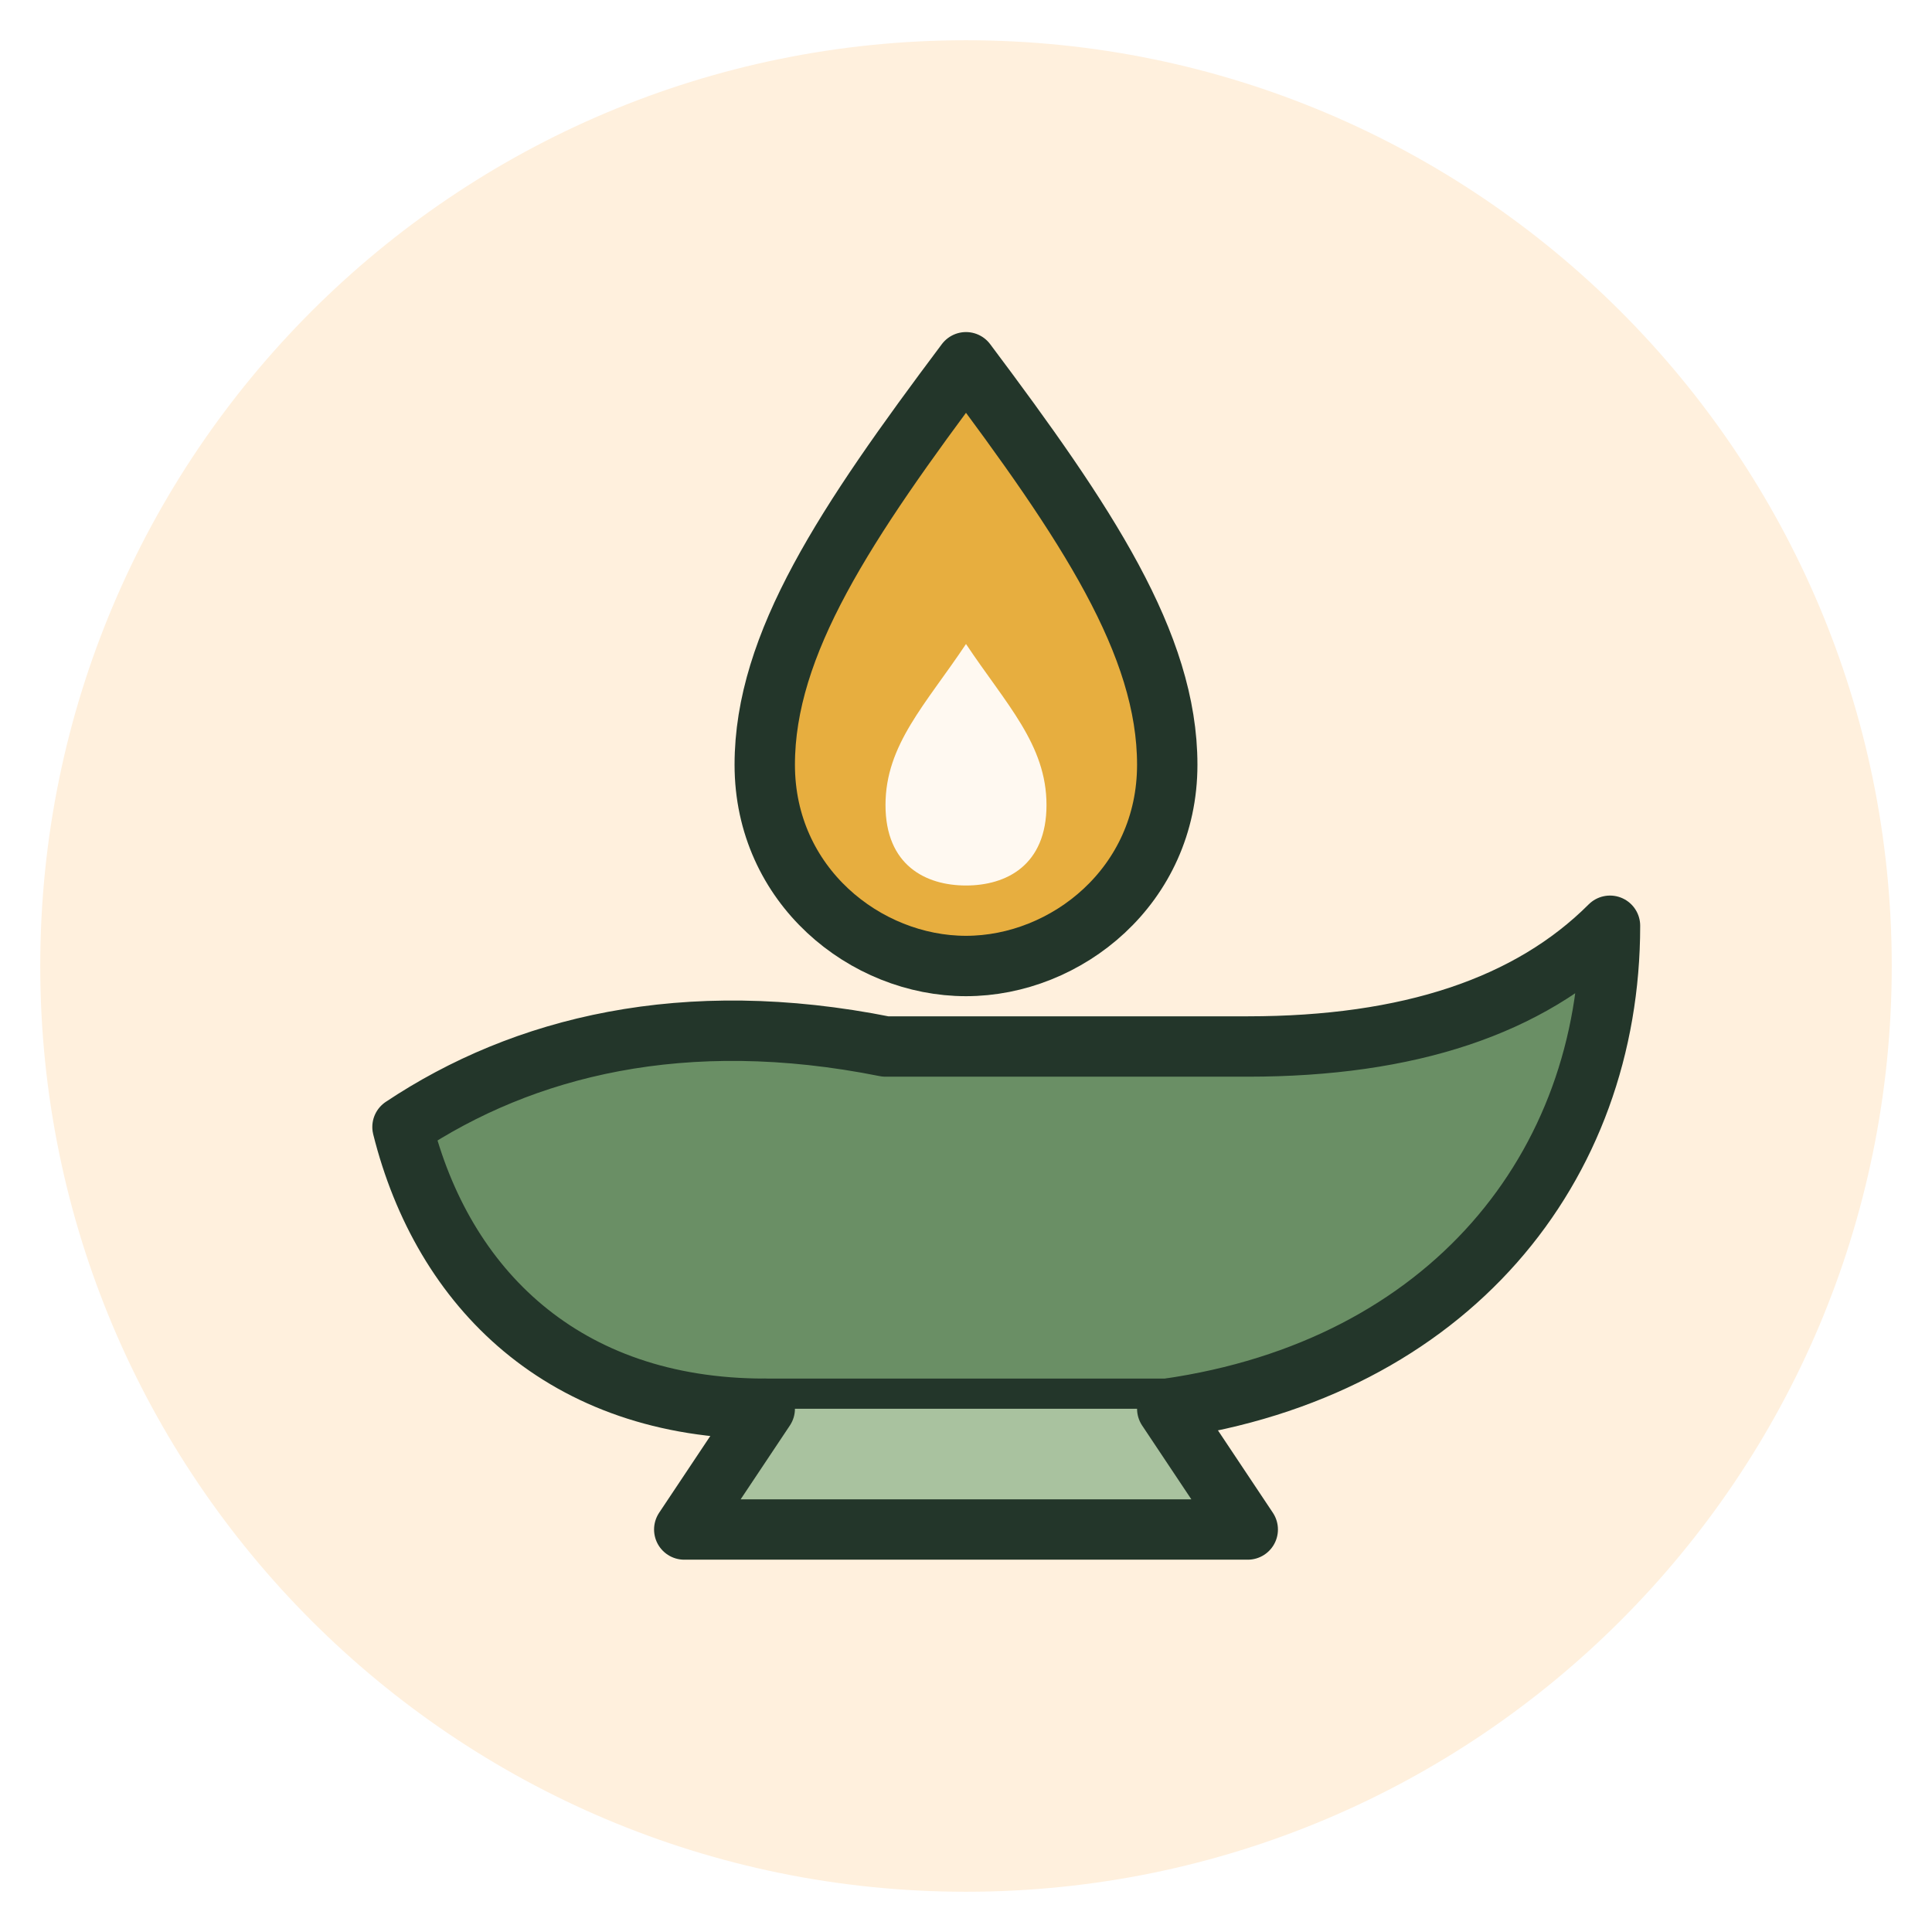
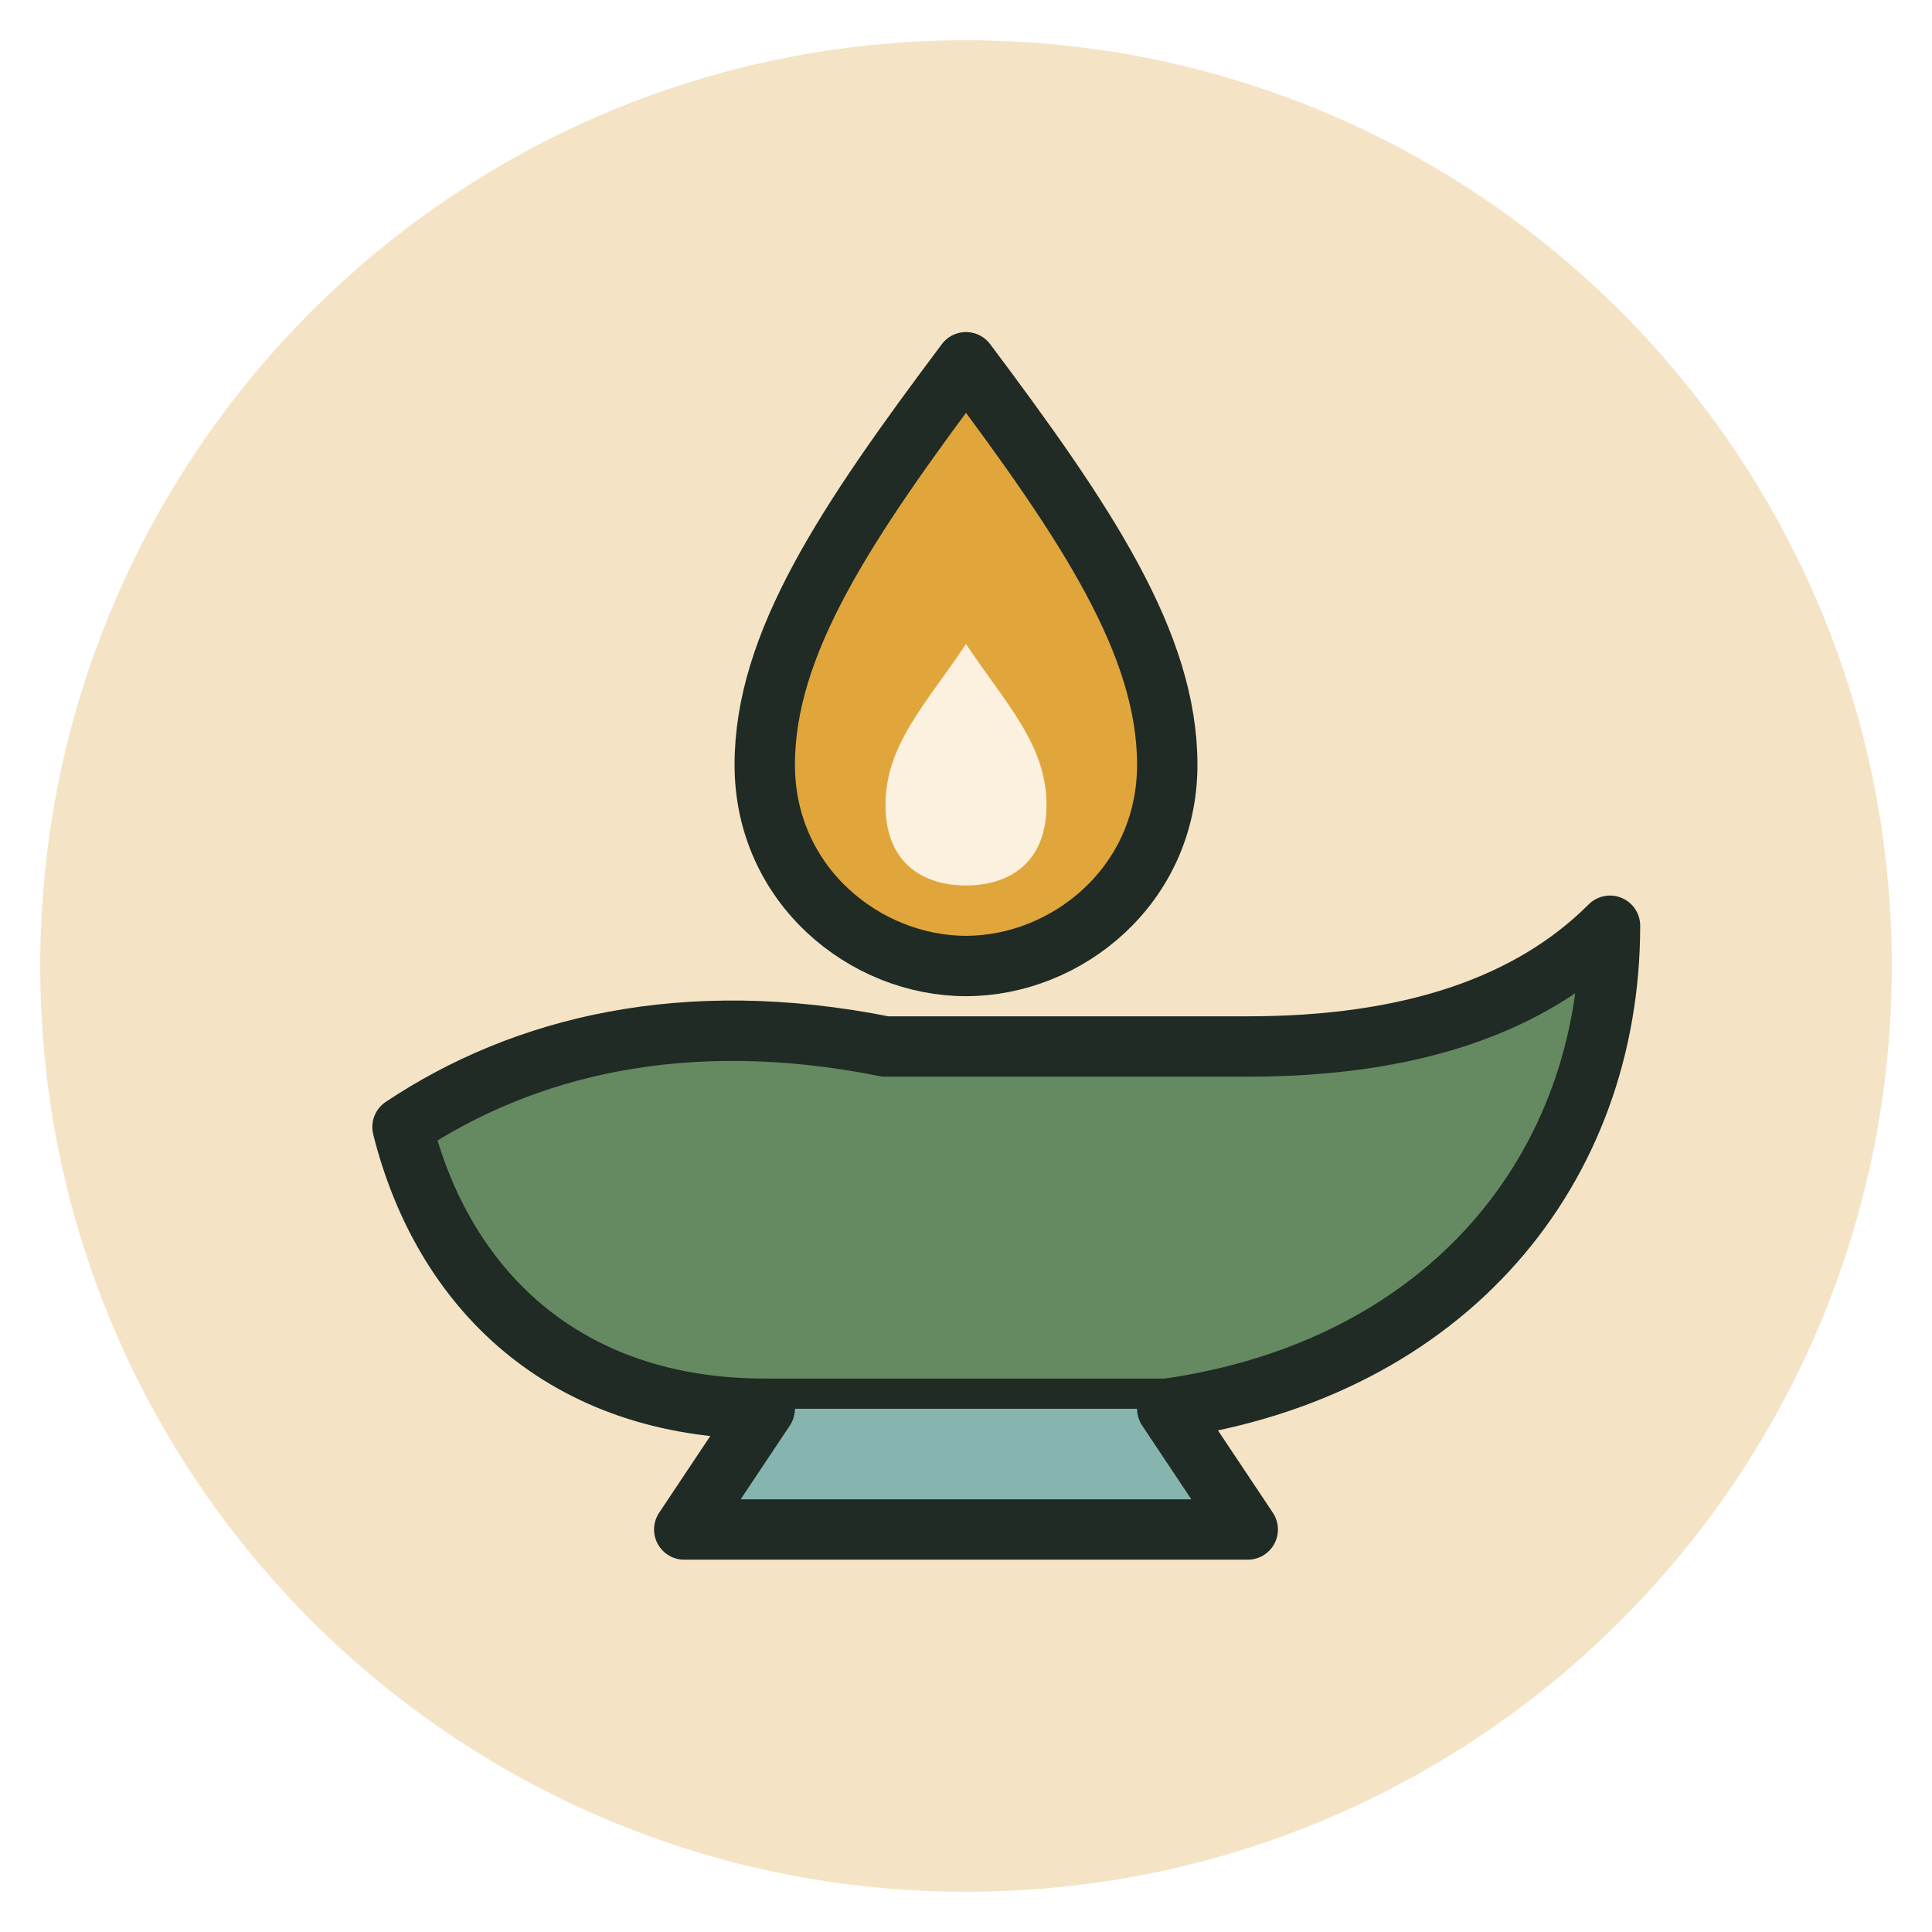
<svg xmlns="http://www.w3.org/2000/svg" viewBox="0 0 96 96" role="img" aria-label="heiligheid">
-   <circle cx="48" cy="48" r="46" fill="#FFF0DD" />
-   <path d="M48 18 C54 26 58 32 58 38 C58 44 53 48 48 48 C43 48 38 44 38 38 C38 32 42 26 48 18 Z" fill="#E7AE3F" stroke="#23362A" stroke-width="3" stroke-linejoin="round" stroke-linecap="round" />
-   <path d="M48 32 C50 35 52 37 52 40 C52 43 50 44 48 44 C46 44 44 43 44 40 C44 37 46 35 48 32 Z" fill="#FFF9F1" />
-   <path d="M20 56 C26 52 34 50 44 52 H62 C70 52 76 50 80 46 C80 58 72 68 58 70 H38 C28 70 22 64 20 56 Z" fill="#6A8F65" stroke="#23362A" stroke-width="3" stroke-linejoin="round" stroke-linecap="round" />
-   <path d="M38 70 l-4 6 h28 l-4 -6" fill="#A9C29F" stroke="#23362A" stroke-width="3" stroke-linejoin="round" stroke-linecap="round" />
+   <circle cx="48" cy="48" r="46" fill="#F5E3C5" />
+   <path d="M48 18 C54 26 58 32 58 38 C58 44 53 48 48 48 C43 48 38 44 38 38 C38 32 42 26 48 18 Z" fill="#E0A63B" stroke="#1F2B24" stroke-width="3" stroke-linejoin="round" stroke-linecap="round" />
+   <path d="M48 32 C50 35 52 37 52 40 C52 43 50 44 48 44 C46 44 44 43 44 40 C44 37 46 35 48 32 Z" fill="#FCF0DE" />
+   <path d="M20 56 C26 52 34 50 44 52 H62 C70 52 76 50 80 46 C80 58 72 68 58 70 H38 C28 70 22 64 20 56 Z" fill="#658960" stroke="#1F2B24" stroke-width="3" stroke-linejoin="round" stroke-linecap="round" />
+   <path d="M38 70 l-4 6 h28 l-4 -6" fill="#86B5B0" stroke="#1F2B24" stroke-width="3" stroke-linejoin="round" stroke-linecap="round" />
</svg>
